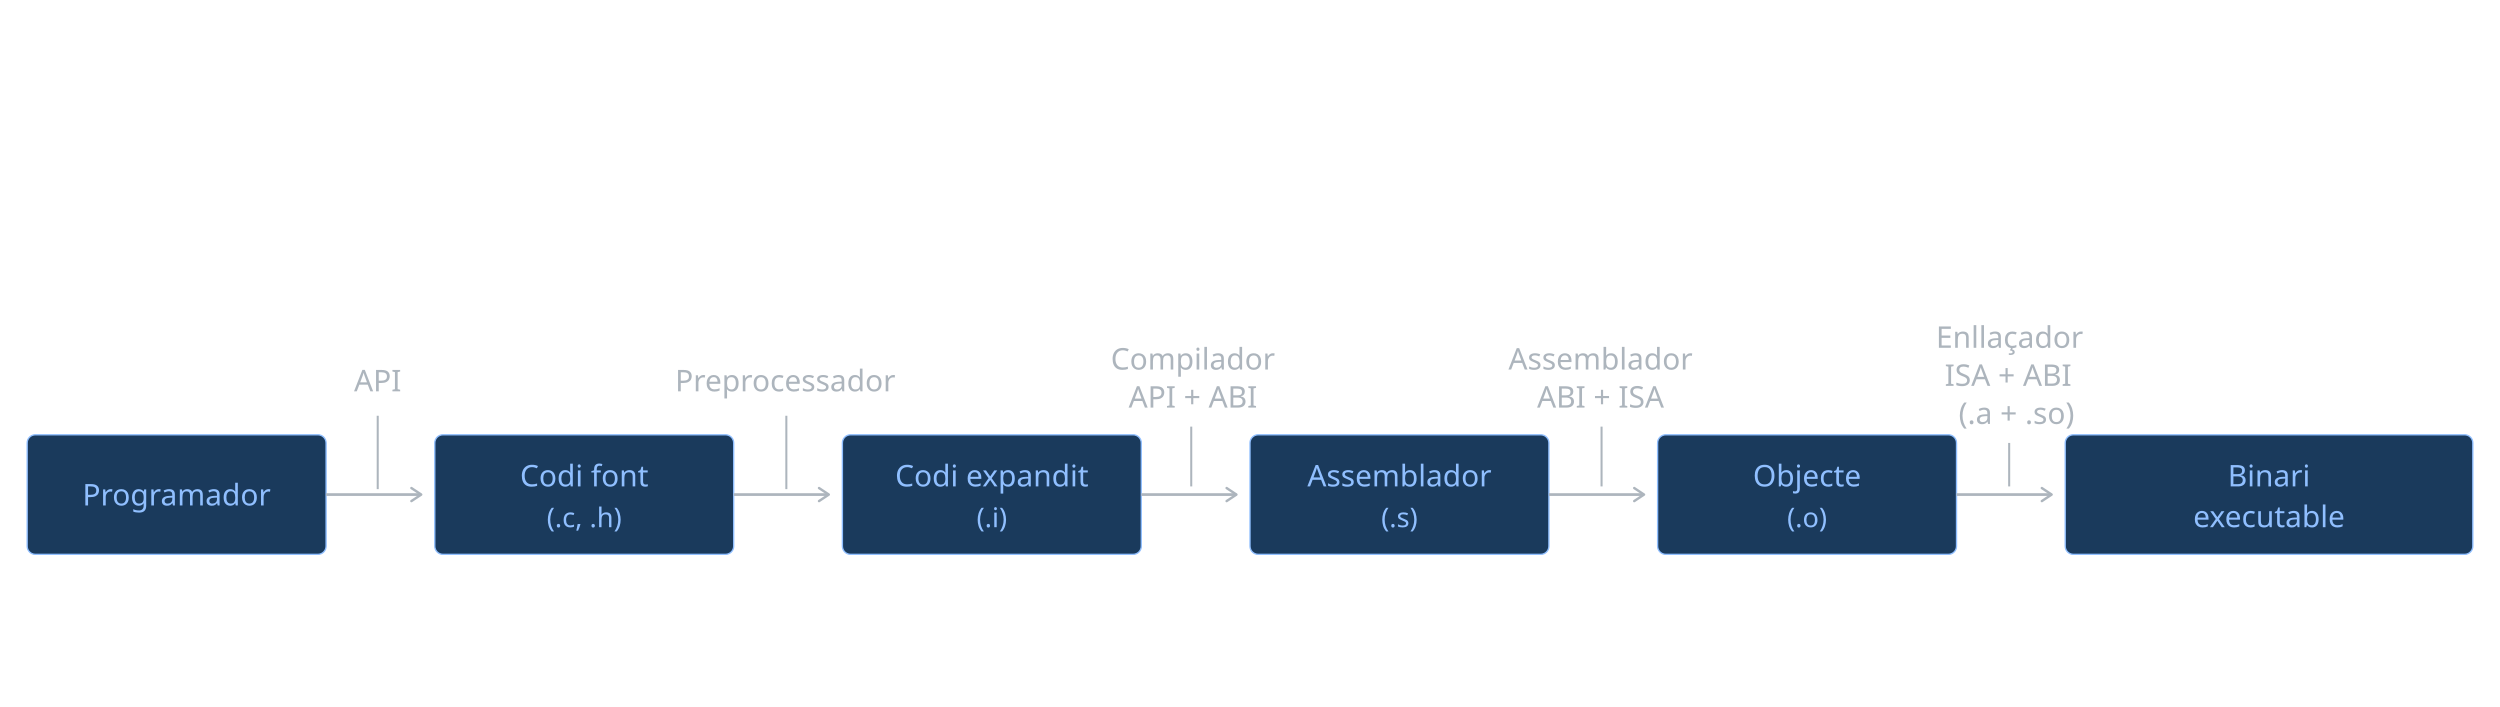
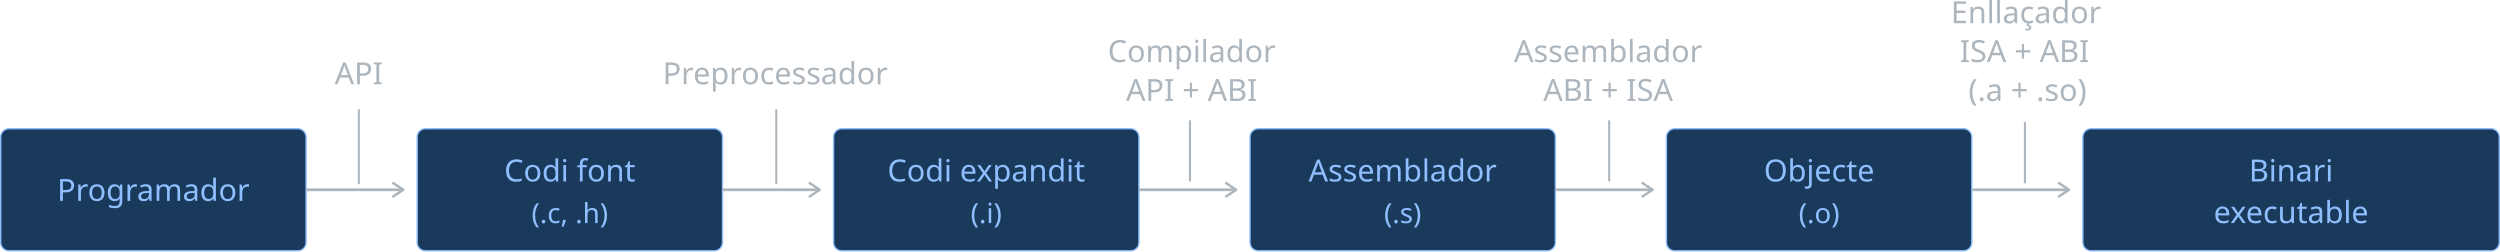
- <svg xmlns="http://www.w3.org/2000/svg" width="920" height="260" viewBox="0 0 920 260" role="img" version="1.1">
-   <defs>
+ <svg xmlns="http://www.w3.org/2000/svg" width="900.5" height="90.607" viewBox="0 0 900.5 90.607" role="img" version="1.1" id="svg20">
+   <defs id="defs1">
    <marker id="arrow" viewBox="0 0 10 10" refX="8" refY="5" markerWidth="6" markerHeight="6" orient="auto-start-reverse">
-       <path d="M2 1L8 5L2 9" fill="none" stroke="#adb5bd" stroke-width="1.5" stroke-linecap="round" stroke-linejoin="round" />
+       <path d="M 2,1 8,5 2,9" fill="none" stroke="#adb5bd" stroke-width="1.5" stroke-linecap="round" stroke-linejoin="round" id="path1" />
    </marker>
  </defs>
-   <text x="139" y="144" font-family="'Source Sans Pro', sans-serif" font-size="11px" fill="#adb5bd" text-anchor="middle">API</text>
-   <line x1="139" y1="153" x2="139" y2="180" stroke="#adb5bd" stroke-width="0.75" stroke-dasharray="none" />
-   <text x="289" y="144" font-family="'Source Sans Pro', sans-serif" font-size="11px" fill="#adb5bd" text-anchor="middle">Preprocessador</text>
-   <line x1="289.375" y1="153" x2="289.375" y2="180" stroke="#adb5bd" stroke-width="0.75" stroke-dasharray="none" />
-   <text x="439" y="136" font-family="'Source Sans Pro', sans-serif" font-size="11px" fill="#adb5bd" text-anchor="middle">Compilador</text>
-   <text x="439" y="150" font-family="'Source Sans Pro', sans-serif" font-size="11px" fill="#adb5bd" text-anchor="middle">API + ABI</text>
-   <line x1="438.375" y1="157" x2="438.375" y2="179" stroke="#adb5bd" stroke-width="0.75" stroke-dasharray="none" />
-   <text x="589" y="136" font-family="'Source Sans Pro', sans-serif" font-size="11px" fill="#adb5bd" text-anchor="middle">Assemblador</text>
-   <text x="589" y="150" font-family="'Source Sans Pro', sans-serif" font-size="11px" fill="#adb5bd" text-anchor="middle">ABI + ISA</text>
-   <line x1="589.375" y1="157" x2="589.375" y2="179" stroke="#adb5bd" stroke-width="0.75" stroke-dasharray="none" />
-   <text x="739.539" y="128" font-family="'Source Sans Pro', sans-serif" font-size="11px" fill="#adb5bd" text-anchor="middle">Enllaçador</text>
-   <text x="739" y="142" font-family="'Source Sans Pro', sans-serif" font-size="11px" fill="#adb5bd" text-anchor="middle">ISA + ABI</text>
-   <text x="742.078" y="156" font-family="'Source Sans Pro', sans-serif" font-size="11px" fill="#adb5bd" text-anchor="middle">(.a + .so)</text>
-   <line x1="739.375" y1="163" x2="739.375" y2="179" stroke="#adb5bd" stroke-width="0.75" stroke-dasharray="none" />
-   <rect x="10" y="160" width="110" height="44" rx="3" fill="#1a3a5c" stroke="#90bfff" stroke-width="0.5" />
-   <text x="65" y="186" font-family="'Source Sans Pro', sans-serif" font-size="11" fill="#90bfff" text-anchor="middle">Programador</text>
-   <line x1="120" y1="182" x2="155" y2="182" stroke="#adb5bd" stroke-width="1" marker-end="url(#arrow)" />
-   <rect x="160" y="160" width="110" height="44" rx="3" fill="#1a3a5c" stroke="#90bfff" stroke-width="0.5" />
-   <text x="215" y="179" font-family="'Source Sans Pro', sans-serif" font-size="11" fill="#90bfff" text-anchor="middle">Codi font</text>
-   <text x="215" y="194" font-family="'Source Sans Pro', sans-serif" font-size="10" fill="#90bfff" text-anchor="middle">(.c, .h)</text>
-   <line x1="270" y1="182" x2="305" y2="182" stroke="#adb5bd" stroke-width="1" marker-end="url(#arrow)" />
-   <rect x="310" y="160" width="110" height="44" rx="3" fill="#1a3a5c" stroke="#90bfff" stroke-width="0.5" />
-   <text x="365" y="179" font-family="'Source Sans Pro', sans-serif" font-size="11" fill="#90bfff" text-anchor="middle">Codi expandit</text>
-   <text x="365" y="194" font-family="'Source Sans Pro', sans-serif" font-size="10" fill="#90bfff" text-anchor="middle">(.i)</text>
-   <line x1="420" y1="182" x2="455" y2="182" stroke="#adb5bd" stroke-width="1" marker-end="url(#arrow)" />
-   <rect x="460" y="160" width="110" height="44" rx="3" fill="#1a3a5c" stroke="#90bfff" stroke-width="0.5" />
-   <text x="515" y="179" font-family="'Source Sans Pro', sans-serif" font-size="11" fill="#90bfff" text-anchor="middle">Assemblador</text>
-   <text x="515" y="194" font-family="'Source Sans Pro', sans-serif" font-size="10" fill="#90bfff" text-anchor="middle">(.s)</text>
-   <line x1="570" y1="182" x2="605" y2="182" stroke="#adb5bd" stroke-width="1" marker-end="url(#arrow)" />
-   <rect x="610" y="160" width="110" height="44" rx="3" fill="#1a3a5c" stroke="#90bfff" stroke-width="0.5" />
-   <text x="665" y="179" font-family="'Source Sans Pro', sans-serif" font-size="11" fill="#90bfff" text-anchor="middle">Objecte</text>
-   <text x="665" y="194" font-family="'Source Sans Pro', sans-serif" font-size="10" fill="#90bfff" text-anchor="middle">(.o)</text>
-   <line x1="720" y1="182" x2="755" y2="182" stroke="#adb5bd" stroke-width="1" marker-end="url(#arrow)" />
-   <rect x="760" y="160" width="150" height="44" rx="3" fill="#1a3a5c" stroke="#90bfff" stroke-width="0.5" />
-   <text x="835" y="179" font-family="'Source Sans Pro', sans-serif" font-size="11" fill="#90bfff" text-anchor="middle">Binari</text>
-   <text x="835" y="194" font-family="'Source Sans Pro', sans-serif" font-size="11" fill="#90bfff" text-anchor="middle">executable</text>
+   <text x="129.25" y="30.357" font-family="'Source Sans Pro', sans-serif" font-size="11px" fill="#adb5bd" text-anchor="middle" id="text1">API</text>
+   <line x1="129.25" y1="39.357" x2="129.25" y2="66.357" stroke="#adb5bd" stroke-width="0.75" stroke-dasharray="none" id="line1" />
+   <text x="279.25" y="30.357" font-family="'Source Sans Pro', sans-serif" font-size="11px" fill="#adb5bd" text-anchor="middle" id="text2">Preprocessador</text>
+   <line x1="279.625" y1="39.357" x2="279.625" y2="66.357" stroke="#adb5bd" stroke-width="0.75" stroke-dasharray="none" id="line2" />
+   <text x="429.25" y="22.357" font-family="'Source Sans Pro', sans-serif" font-size="11px" fill="#adb5bd" text-anchor="middle" id="text3">Compilador</text>
+   <text x="429.25" y="36.357" font-family="'Source Sans Pro', sans-serif" font-size="11px" fill="#adb5bd" text-anchor="middle" id="text4">API + ABI</text>
+   <line x1="428.625" y1="43.357" x2="428.625" y2="65.357" stroke="#adb5bd" stroke-width="0.75" stroke-dasharray="none" id="line4" />
+   <text x="579.25" y="22.357" font-family="'Source Sans Pro', sans-serif" font-size="11px" fill="#adb5bd" text-anchor="middle" id="text5">Assemblador</text>
+   <text x="579.25" y="36.357" font-family="'Source Sans Pro', sans-serif" font-size="11px" fill="#adb5bd" text-anchor="middle" id="text6">ABI + ISA</text>
+   <line x1="579.625" y1="43.357" x2="579.625" y2="65.357" stroke="#adb5bd" stroke-width="0.75" stroke-dasharray="none" id="line6" />
+   <line x1="729.375" y1="44" x2="729.375" y2="66" stroke="#adb5bd" stroke-width="0.75" stroke-dasharray="none" id="line6-8" />
+   <text x="729.789" y="8.357" font-family="'Source Sans Pro', sans-serif" font-size="11px" fill="#adb5bd" text-anchor="middle" id="text7">Enllaçador</text>
+   <text x="729.25" y="22.357" font-family="'Source Sans Pro', sans-serif" font-size="11px" fill="#adb5bd" text-anchor="middle" id="text8">ISA + ABI</text>
+   <text x="730.328" y="36.357" font-family="'Source Sans Pro', sans-serif" font-size="11px" fill="#adb5bd" text-anchor="middle" id="text9">(.a + .so)</text>
+   <rect x="0.25" y="46.357" width="110" height="44" rx="3" fill="#1a3a5c" stroke="#90bfff" stroke-width="0.5" id="rect9" />
+   <text x="55.25" y="72.357" font-family="'Source Sans Pro', sans-serif" font-size="11px" fill="#90bfff" text-anchor="middle" id="text10">Programador</text>
+   <line x1="110.25" y1="68.357" x2="145.25" y2="68.357" stroke="#adb5bd" stroke-width="1" marker-end="url(#arrow)" id="line10" />
+   <rect x="150.25" y="46.357" width="110" height="44" rx="3" fill="#1a3a5c" stroke="#90bfff" stroke-width="0.5" id="rect10" />
+   <text x="205.25" y="65.357" font-family="'Source Sans Pro', sans-serif" font-size="11px" fill="#90bfff" text-anchor="middle" id="text11">Codi font</text>
+   <text x="205.25" y="80.357" font-family="'Source Sans Pro', sans-serif" font-size="10px" fill="#90bfff" text-anchor="middle" id="text12">(.c, .h)</text>
+   <line x1="260.25" y1="68.357" x2="295.25" y2="68.357" stroke="#adb5bd" stroke-width="1" marker-end="url(#arrow)" id="line12" />
+   <rect x="300.25" y="46.357" width="110" height="44" rx="3" fill="#1a3a5c" stroke="#90bfff" stroke-width="0.5" id="rect12" />
+   <text x="355.25" y="65.357" font-family="'Source Sans Pro', sans-serif" font-size="11px" fill="#90bfff" text-anchor="middle" id="text13">Codi expandit</text>
+   <text x="355.25" y="80.357" font-family="'Source Sans Pro', sans-serif" font-size="10px" fill="#90bfff" text-anchor="middle" id="text14">(.i)</text>
+   <line x1="410.25" y1="68.357" x2="445.25" y2="68.357" stroke="#adb5bd" stroke-width="1" marker-end="url(#arrow)" id="line14" />
+   <rect x="450.25" y="46.357" width="110" height="44" rx="3" fill="#1a3a5c" stroke="#90bfff" stroke-width="0.5" id="rect14" />
+   <text x="505.25" y="65.357" font-family="'Source Sans Pro', sans-serif" font-size="11px" fill="#90bfff" text-anchor="middle" id="text15">Assemblador</text>
+   <text x="505.25" y="80.357" font-family="'Source Sans Pro', sans-serif" font-size="10px" fill="#90bfff" text-anchor="middle" id="text16">(.s)</text>
+   <line x1="560.25" y1="68.357" x2="595.25" y2="68.357" stroke="#adb5bd" stroke-width="1" marker-end="url(#arrow)" id="line16" />
+   <rect x="600.25" y="46.357" width="110" height="44" rx="3" fill="#1a3a5c" stroke="#90bfff" stroke-width="0.5" id="rect16" />
+   <text x="655.25" y="65.357" font-family="'Source Sans Pro', sans-serif" font-size="11px" fill="#90bfff" text-anchor="middle" id="text17">Objecte</text>
+   <text x="655.25" y="80.357" font-family="'Source Sans Pro', sans-serif" font-size="10px" fill="#90bfff" text-anchor="middle" id="text18">(.o)</text>
+   <line x1="710.25" y1="68.357" x2="745.25" y2="68.357" stroke="#adb5bd" stroke-width="1" marker-end="url(#arrow)" id="line18" />
+   <rect x="750.25" y="46.357" width="150" height="44" rx="3" fill="#1a3a5c" stroke="#90bfff" stroke-width="0.5" id="rect18" />
+   <text x="825.25" y="65.357" font-family="'Source Sans Pro', sans-serif" font-size="11px" fill="#90bfff" text-anchor="middle" id="text19">Binari</text>
+   <text x="825.25" y="80.357" font-family="'Source Sans Pro', sans-serif" font-size="11px" fill="#90bfff" text-anchor="middle" id="text20">executable</text>
</svg>
